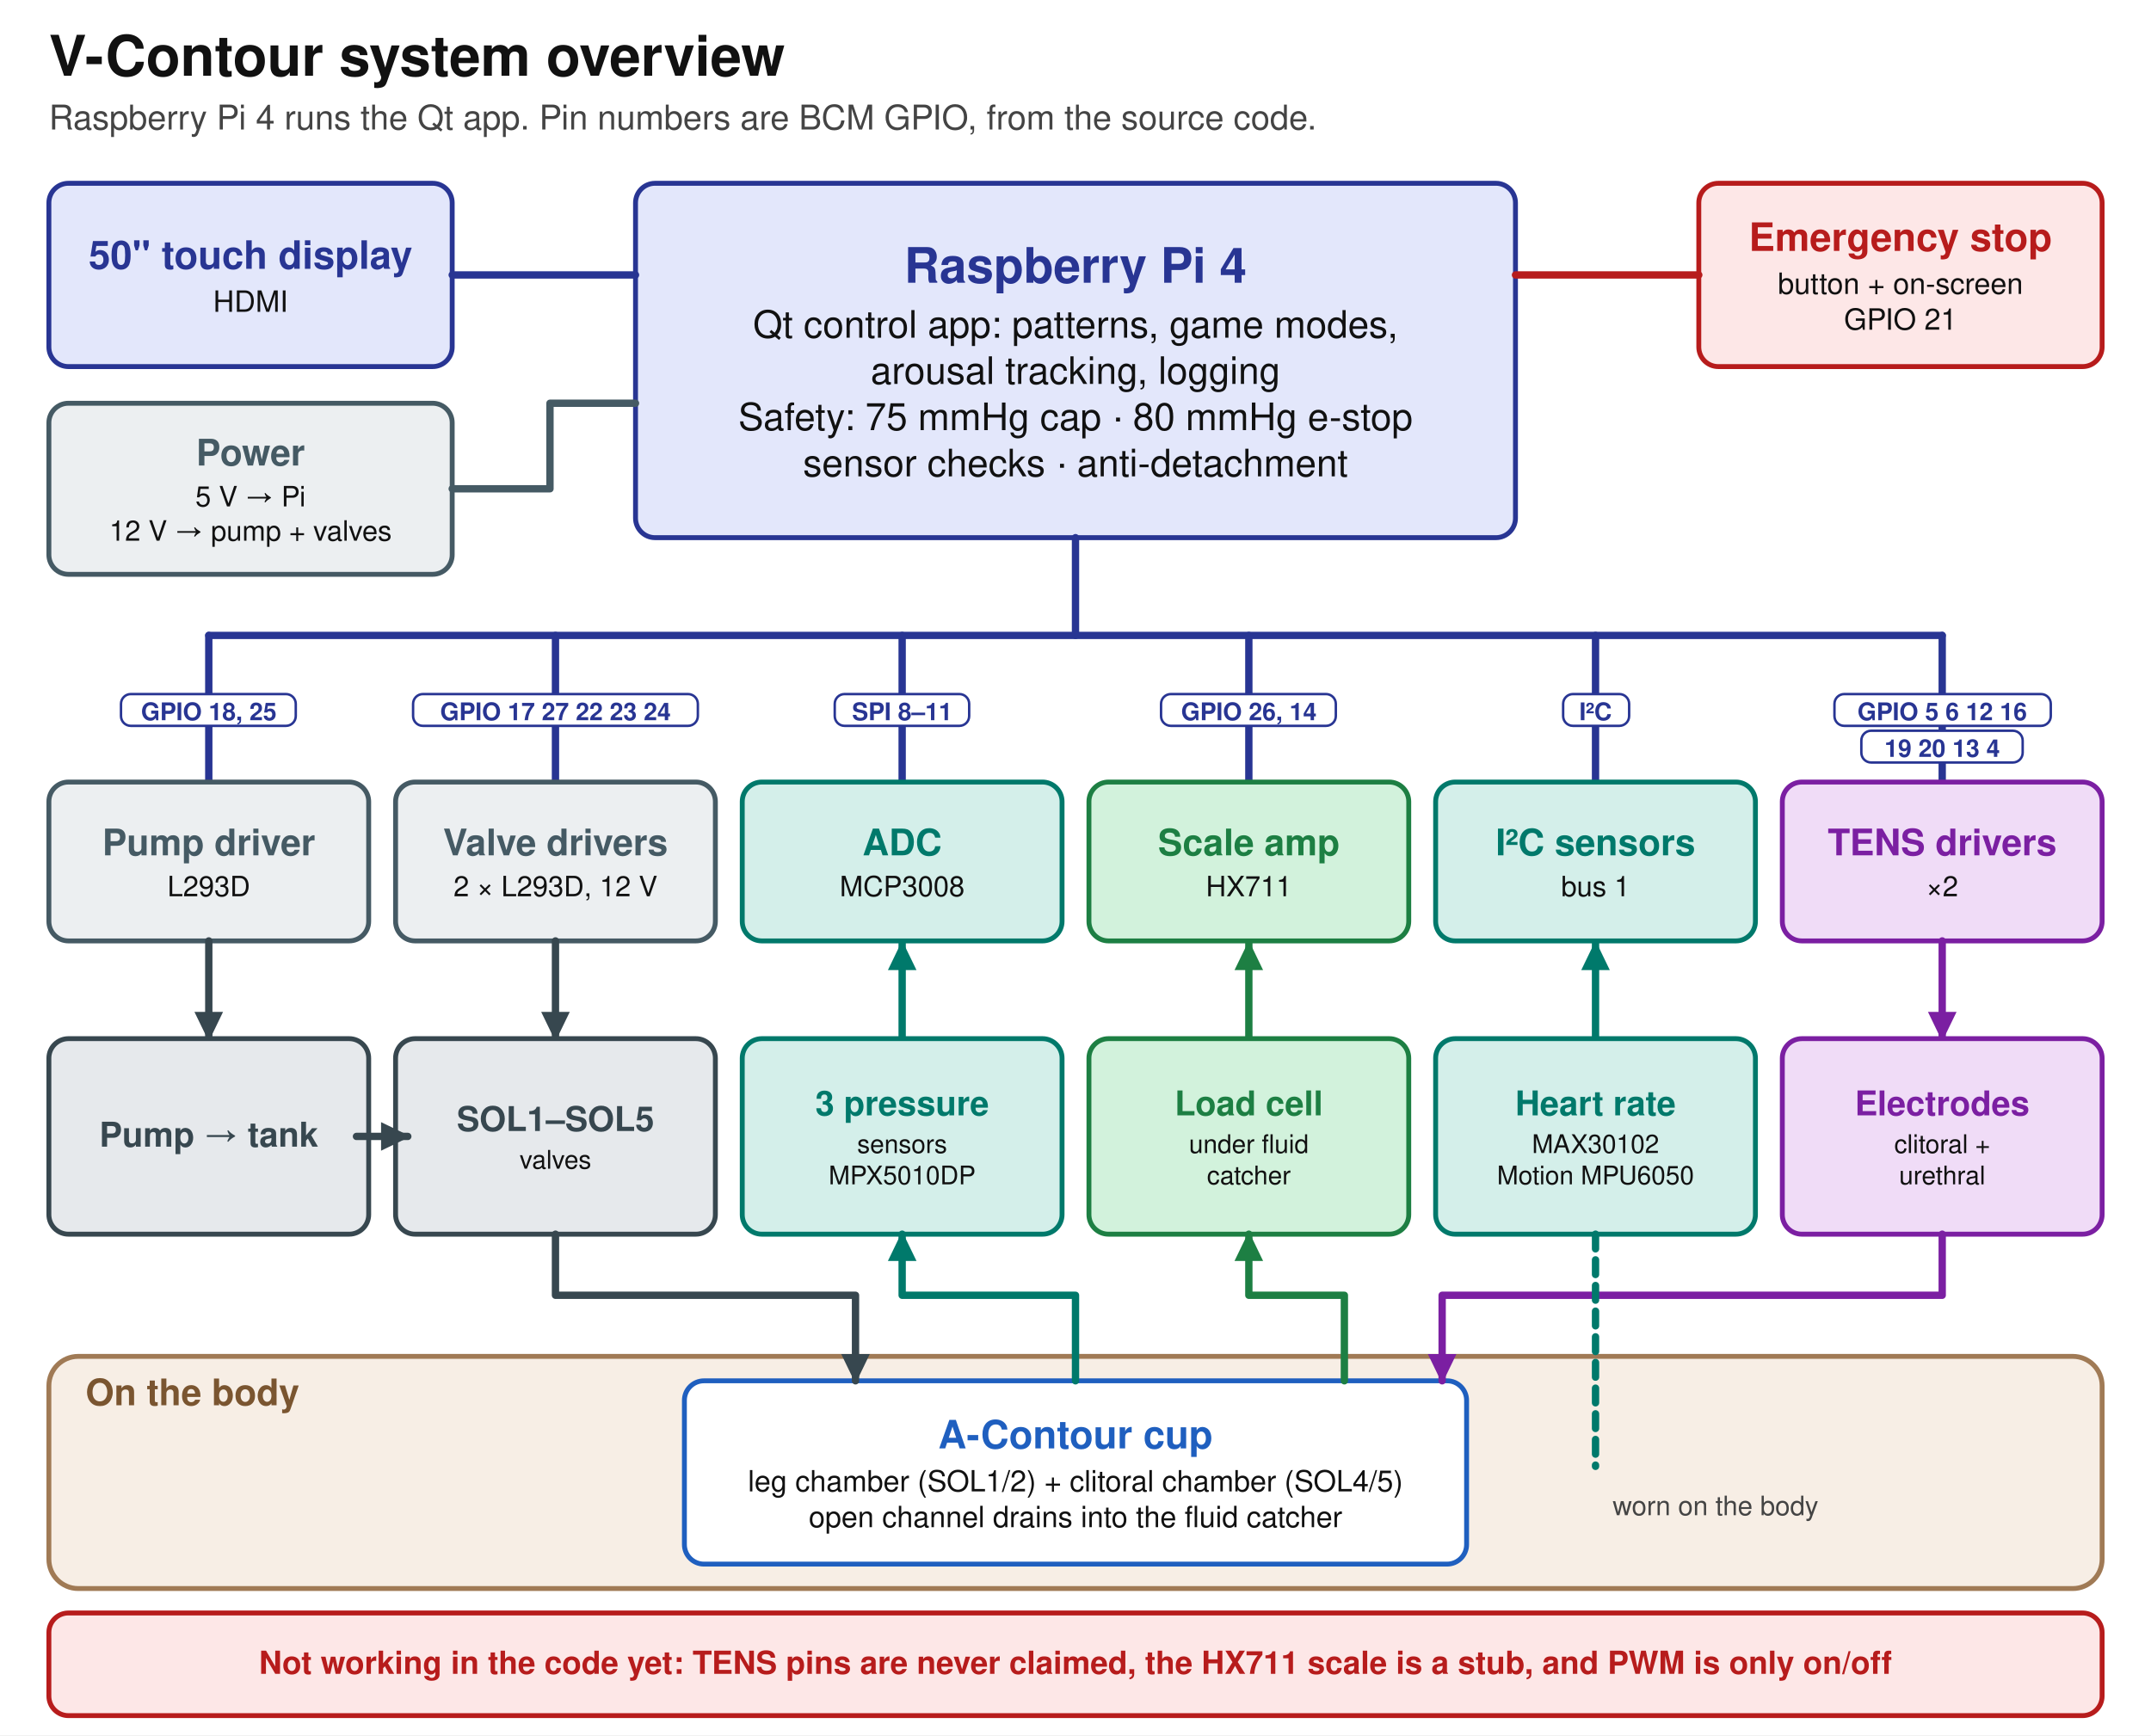
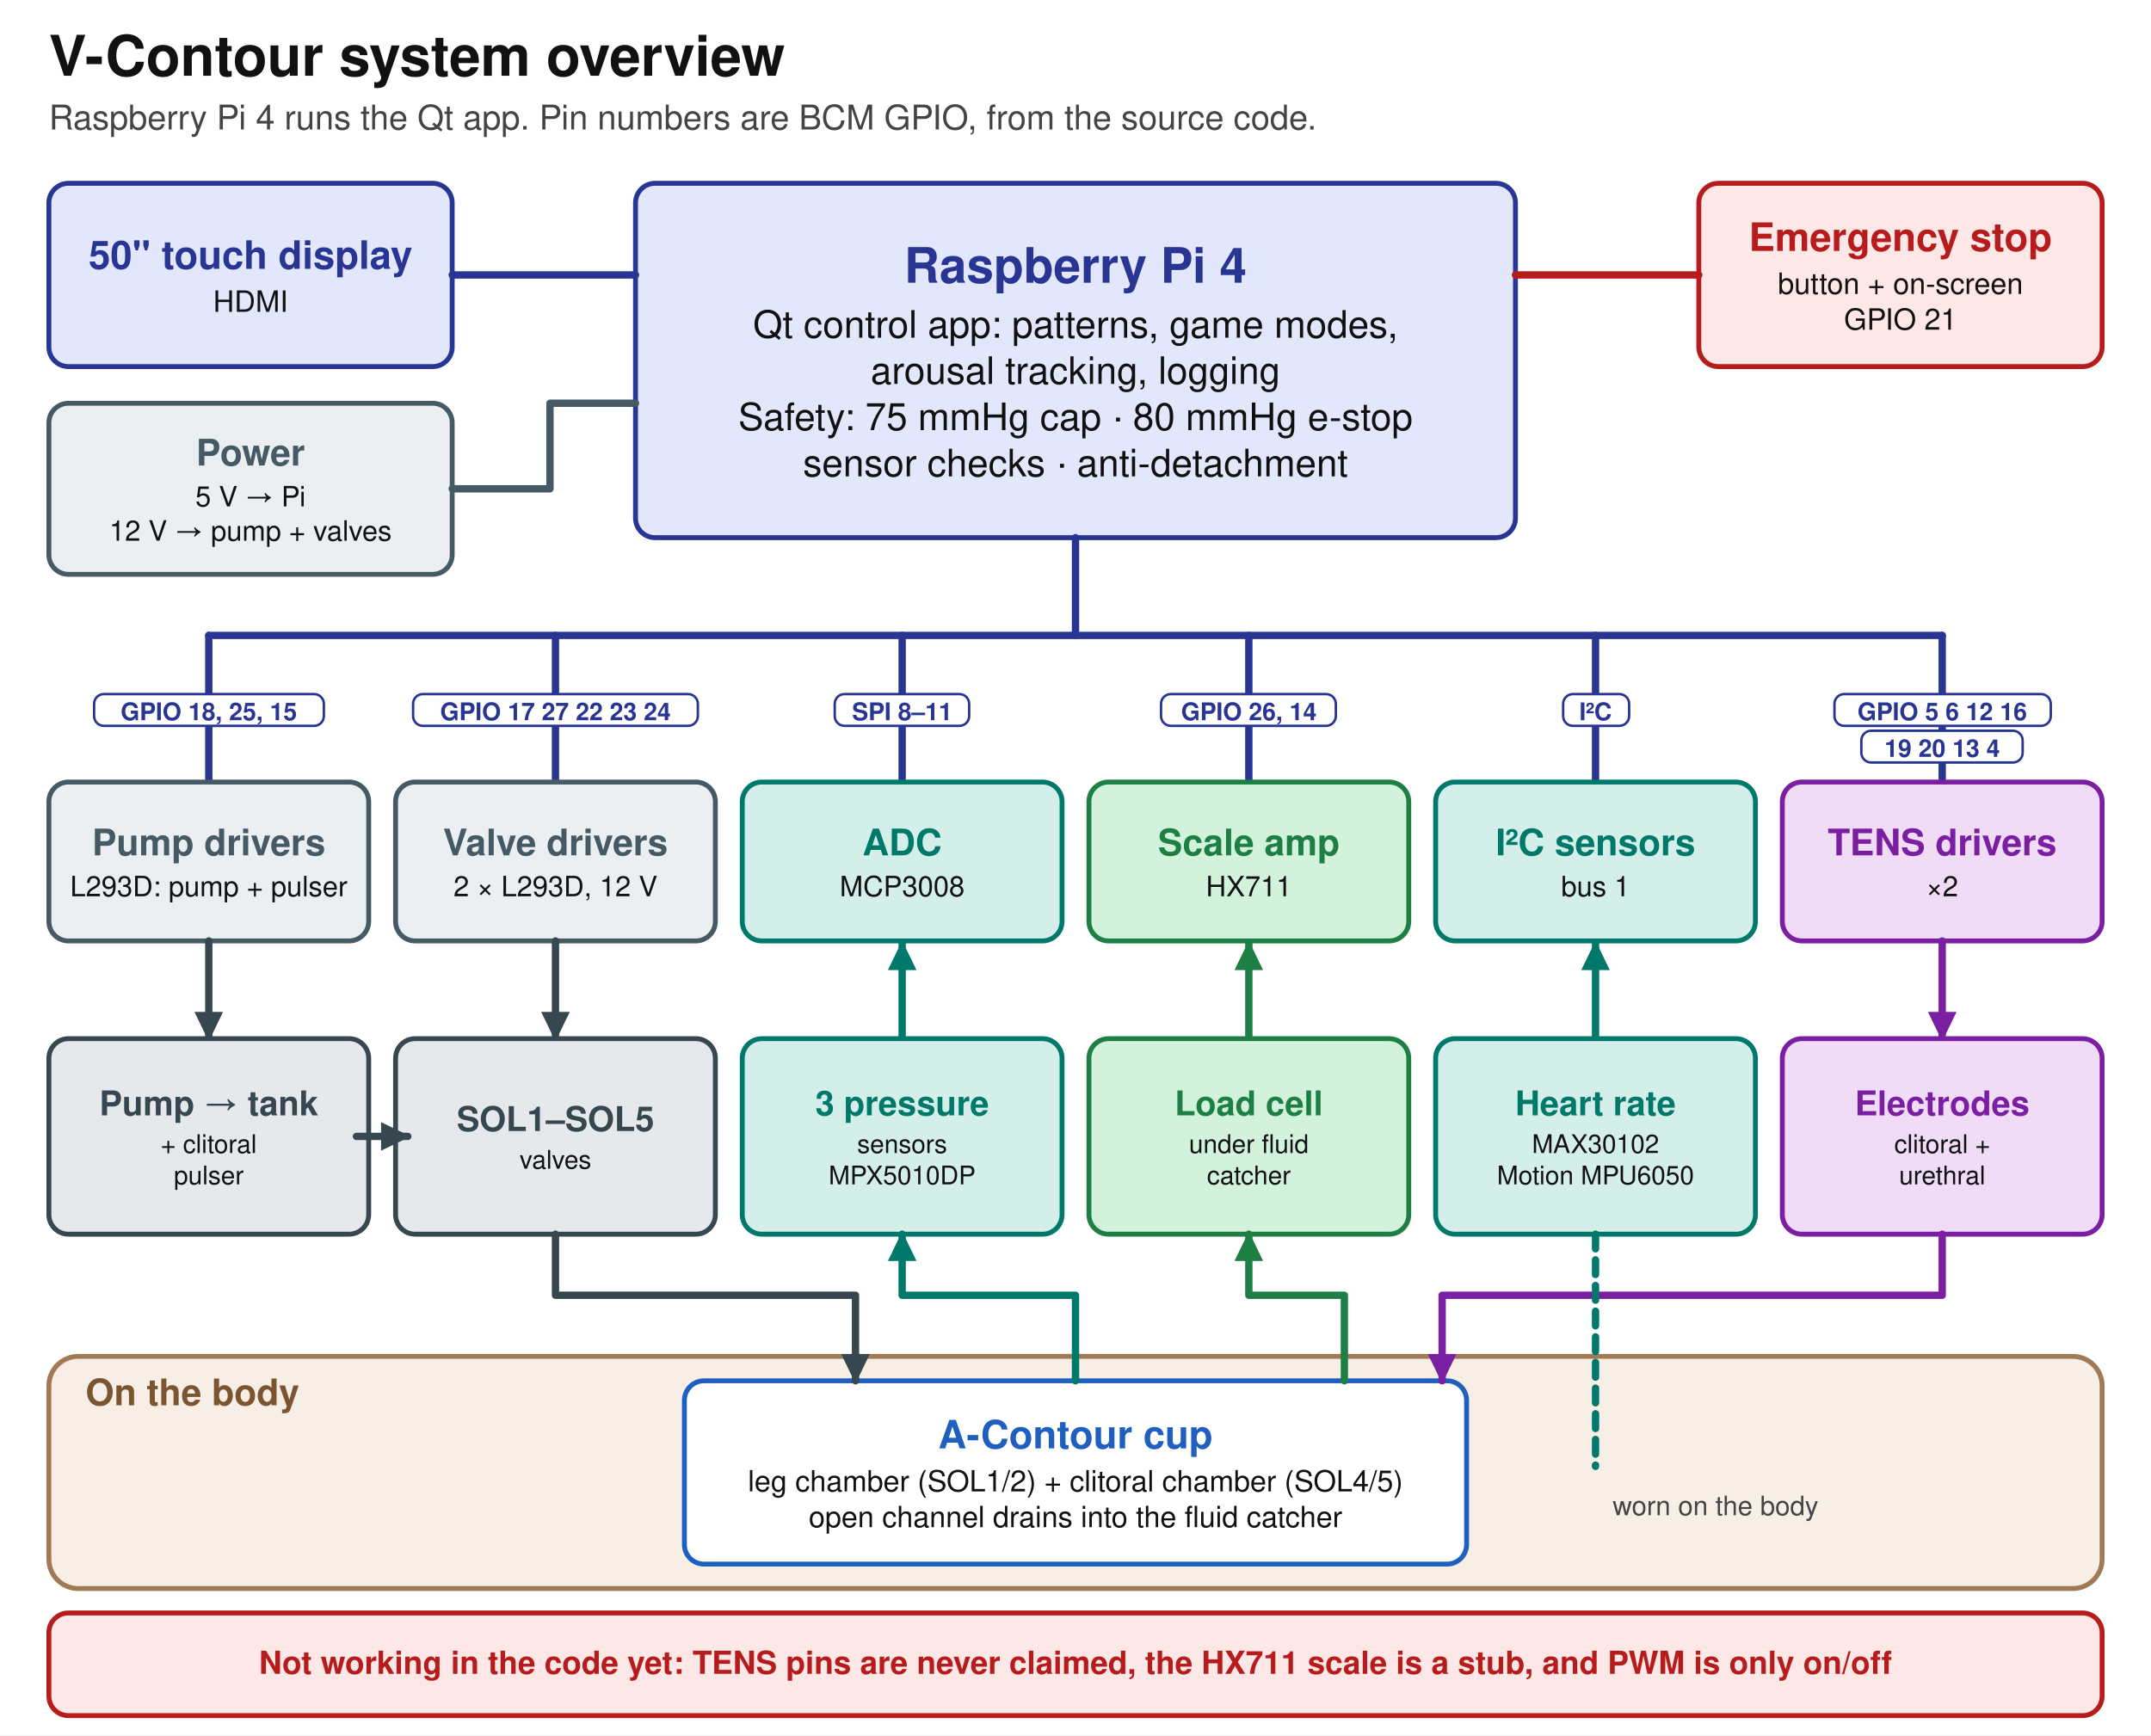
<svg xmlns="http://www.w3.org/2000/svg" viewBox="0 0 1760 1420" width="1760" height="1420">
  <rect width="100%" height="100%" fill="#ffffff" />
  <text x="40" y="62" font-family="Helvetica, Arial, sans-serif" font-size="46" fill="#111111" text-anchor="start" font-weight="bold">V-Contour system overview</text>
  <text x="40" y="106" font-family="Helvetica, Arial, sans-serif" font-size="28" fill="#444444" text-anchor="start" font-weight="normal">Raspberry Pi 4 runs the Qt app. Pin numbers are BCM GPIO, from the source code.</text>
  <rect x="40" y="150" width="330" height="150" rx="16" fill="#e3e7fb" stroke="#283593" stroke-width="4" />
  <text x="205.0" y="219.96" font-family="Helvetica, Arial, sans-serif" font-size="32" fill="#283593" text-anchor="middle" font-weight="bold">50" touch display</text>
  <text x="205.0" y="255.16" font-family="Helvetica, Arial, sans-serif" font-size="24" fill="#111111" text-anchor="middle" font-weight="normal">HDMI</text>
  <rect x="40" y="330" width="330" height="140" rx="16" fill="#eceff1" stroke="#455a64" stroke-width="4" />
  <text x="205.0" y="380.94" font-family="Helvetica, Arial, sans-serif" font-size="30" fill="#455a64" text-anchor="middle" font-weight="bold">Power</text>
  <text x="205.0" y="414.44" font-family="Helvetica, Arial, sans-serif" font-size="23" fill="#111111" text-anchor="middle" font-weight="normal">5 V → Pi</text>
  <text x="205.0" y="442.5" font-family="Helvetica, Arial, sans-serif" font-size="23" fill="#111111" text-anchor="middle" font-weight="normal">12 V → pump + valves</text>
  <rect x="520" y="150" width="720" height="290" rx="16" fill="#e3e7fb" stroke="#283593" stroke-width="4" />
  <text x="880.0" y="231.36" font-family="Helvetica, Arial, sans-serif" font-size="40" fill="#283593" text-anchor="middle" font-weight="bold">Raspberry Pi 4</text>
  <text x="880.0" y="276.36" font-family="Helvetica, Arial, sans-serif" font-size="31" fill="#111111" text-anchor="middle" font-weight="normal">Qt control app: patterns, game modes,</text>
  <text x="880.0" y="314.18" font-family="Helvetica, Arial, sans-serif" font-size="31" fill="#111111" text-anchor="middle" font-weight="normal">arousal tracking, logging</text>
  <text x="880.0" y="352.0" font-family="Helvetica, Arial, sans-serif" font-size="31" fill="#111111" text-anchor="middle" font-weight="normal">Safety: 75 mmHg cap · 80 mmHg e-stop</text>
  <text x="880.0" y="389.82" font-family="Helvetica, Arial, sans-serif" font-size="31" fill="#111111" text-anchor="middle" font-weight="normal">sensor checks · anti-detachment</text>
  <rect x="1390" y="150" width="330" height="150" rx="16" fill="#fde7e7" stroke="#b71c1c" stroke-width="4" />
  <text x="1555.0" y="205.32" font-family="Helvetica, Arial, sans-serif" font-size="32" fill="#b71c1c" text-anchor="middle" font-weight="bold">Emergency stop</text>
  <text x="1555.0" y="240.52" font-family="Helvetica, Arial, sans-serif" font-size="24" fill="#111111" text-anchor="middle" font-weight="normal">button + on-screen</text>
  <text x="1555.0" y="269.8" font-family="Helvetica, Arial, sans-serif" font-size="24" fill="#111111" text-anchor="middle" font-weight="normal">GPIO 21</text>
  <path d="M370,225 L520,225" fill="none" stroke="#283593" stroke-width="6" stroke-linejoin="round" stroke-linecap="round" />
  <path d="M370,400 L450,400 L450,330 L520,330" fill="none" stroke="#455a64" stroke-width="6" stroke-linejoin="round" stroke-linecap="round" />
  <path d="M1240,225 L1390,225" fill="none" stroke="#b71c1c" stroke-width="6" stroke-linejoin="round" stroke-linecap="round" />
  <path d="M880,440 L880,520" fill="none" stroke="#283593" stroke-width="6" stroke-linejoin="round" stroke-linecap="round" />
  <path d="M170.833,520 L1589.167,520" fill="none" stroke="#283593" stroke-width="6" stroke-linejoin="round" stroke-linecap="round" />
  <path d="M170.833,520 L170.833,640" fill="none" stroke="#283593" stroke-width="6" stroke-linejoin="round" stroke-linecap="round" />
-   <rect x="99" y="568" width="143" height="26" rx="8" fill="#fff" stroke="#283593" stroke-width="2" />
-   <text x="170.833" y="589.4" font-family="Helvetica, Arial, sans-serif" font-size="20" fill="#283593" text-anchor="middle" font-weight="bold">GPIO 18, 25</text>
+   <rect x="77" y="568" width="188" height="26" rx="8" fill="#fff" stroke="#283593" stroke-width="2" />
+   <text x="170.833" y="589.4" font-family="Helvetica, Arial, sans-serif" font-size="20" fill="#283593" text-anchor="middle" font-weight="bold">GPIO 18, 25, 15</text>
  <rect x="40.0" y="640" width="261.667" height="130" rx="16" fill="#eceff1" stroke="#455a64" stroke-width="4" />
-   <text x="170.833" y="699.97" font-family="Helvetica, Arial, sans-serif" font-size="30" fill="#455a64" text-anchor="middle" font-weight="bold">Pump driver</text>
-   <text x="170.833" y="733.47" font-family="Helvetica, Arial, sans-serif" font-size="23" fill="#111111" text-anchor="middle" font-weight="normal">L293D</text>
+   <text x="170.833" y="699.97" font-family="Helvetica, Arial, sans-serif" font-size="30" fill="#455a64" text-anchor="middle" font-weight="bold">Pump drivers</text>
+   <text x="170.833" y="733.47" font-family="Helvetica, Arial, sans-serif" font-size="23" fill="#111111" text-anchor="middle" font-weight="normal">L293D: pump + pulser</text>
  <path d="M454.5,520 L454.5,640" fill="none" stroke="#283593" stroke-width="6" stroke-linejoin="round" stroke-linecap="round" />
  <rect x="338" y="568" width="233" height="26" rx="8" fill="#fff" stroke="#283593" stroke-width="2" />
  <text x="454.5" y="589.4" font-family="Helvetica, Arial, sans-serif" font-size="20" fill="#283593" text-anchor="middle" font-weight="bold">GPIO 17 27 22 23 24</text>
  <rect x="323.667" y="640" width="261.667" height="130" rx="16" fill="#eceff1" stroke="#455a64" stroke-width="4" />
  <text x="454.5" y="699.97" font-family="Helvetica, Arial, sans-serif" font-size="30" fill="#455a64" text-anchor="middle" font-weight="bold">Valve drivers</text>
  <text x="454.5" y="733.47" font-family="Helvetica, Arial, sans-serif" font-size="23" fill="#111111" text-anchor="middle" font-weight="normal">2 × L293D, 12 V</text>
  <path d="M738.167,520 L738.167,640" fill="none" stroke="#283593" stroke-width="6" stroke-linejoin="round" stroke-linecap="round" />
  <rect x="683" y="568" width="110" height="26" rx="8" fill="#fff" stroke="#283593" stroke-width="2" />
  <text x="738.167" y="589.4" font-family="Helvetica, Arial, sans-serif" font-size="20" fill="#283593" text-anchor="middle" font-weight="bold">SPI 8–11</text>
  <rect x="607.333" y="640" width="261.667" height="130" rx="16" fill="#d4efea" stroke="#00796b" stroke-width="4" />
  <text x="738.167" y="699.97" font-family="Helvetica, Arial, sans-serif" font-size="30" fill="#00796b" text-anchor="middle" font-weight="bold">ADC</text>
  <text x="738.167" y="733.47" font-family="Helvetica, Arial, sans-serif" font-size="23" fill="#111111" text-anchor="middle" font-weight="normal">MCP3008</text>
  <path d="M1021.833,520 L1021.833,640" fill="none" stroke="#283593" stroke-width="6" stroke-linejoin="round" stroke-linecap="round" />
  <rect x="950" y="568" width="143" height="26" rx="8" fill="#fff" stroke="#283593" stroke-width="2" />
  <text x="1021.833" y="589.4" font-family="Helvetica, Arial, sans-serif" font-size="20" fill="#283593" text-anchor="middle" font-weight="bold">GPIO 26, 14</text>
  <rect x="891.0" y="640" width="261.667" height="130" rx="16" fill="#d2f2dc" stroke="#1d7f43" stroke-width="4" />
  <text x="1021.833" y="699.97" font-family="Helvetica, Arial, sans-serif" font-size="30" fill="#1d7f43" text-anchor="middle" font-weight="bold">Scale amp</text>
  <text x="1021.833" y="733.47" font-family="Helvetica, Arial, sans-serif" font-size="23" fill="#111111" text-anchor="middle" font-weight="normal">HX711</text>
  <path d="M1305.5,520 L1305.5,640" fill="none" stroke="#283593" stroke-width="6" stroke-linejoin="round" stroke-linecap="round" />
  <rect x="1279" y="568" width="54" height="26" rx="8" fill="#fff" stroke="#283593" stroke-width="2" />
  <text x="1305.5" y="589.4" font-family="Helvetica, Arial, sans-serif" font-size="20" fill="#283593" text-anchor="middle" font-weight="bold">I²C</text>
  <rect x="1174.667" y="640" width="261.667" height="130" rx="16" fill="#d4efea" stroke="#00796b" stroke-width="4" />
  <text x="1305.5" y="699.97" font-family="Helvetica, Arial, sans-serif" font-size="30" fill="#00796b" text-anchor="middle" font-weight="bold">I²C sensors</text>
  <text x="1305.5" y="733.47" font-family="Helvetica, Arial, sans-serif" font-size="23" fill="#111111" text-anchor="middle" font-weight="normal">bus 1</text>
  <path d="M1589.167,520 L1589.167,640" fill="none" stroke="#283593" stroke-width="6" stroke-linejoin="round" stroke-linecap="round" />
  <rect x="1501" y="568" width="177" height="26" rx="8" fill="#fff" stroke="#283593" stroke-width="2" />
  <text x="1589.167" y="589.4" font-family="Helvetica, Arial, sans-serif" font-size="20" fill="#283593" text-anchor="middle" font-weight="bold">GPIO 5 6 12 16</text>
  <rect x="1458.333" y="640" width="261.667" height="130" rx="16" fill="#f0dcf7" stroke="#7b1fa2" stroke-width="4" />
  <text x="1589.167" y="699.97" font-family="Helvetica, Arial, sans-serif" font-size="30" fill="#7b1fa2" text-anchor="middle" font-weight="bold">TENS drivers</text>
  <text x="1589.167" y="733.47" font-family="Helvetica, Arial, sans-serif" font-size="23" fill="#111111" text-anchor="middle" font-weight="normal">×2</text>
  <rect x="1523" y="598" width="132" height="26" rx="8" fill="#fff" stroke="#283593" stroke-width="2" />
  <text x="1589.167" y="619.4" font-family="Helvetica, Arial, sans-serif" font-size="20" fill="#283593" text-anchor="middle" font-weight="bold">19 20 13 4</text>
  <path d="M170.833,770 L170.833,850" fill="none" stroke="#37474f" stroke-width="6" stroke-linejoin="round" stroke-linecap="round" />
  <path d="M160.7,829.1 L170.833,850 L180.9,829.1 Z" fill="#37474f" stroke="#37474f" stroke-width="2" />
  <rect x="40.0" y="850" width="261.667" height="160" rx="16" fill="#e6e9ec" stroke="#37474f" stroke-width="4" />
-   <text x="170.833" y="938.4" font-family="Helvetica, Arial, sans-serif" font-size="28" fill="#37474f" text-anchor="middle" font-weight="bold">Pump → tank</text>
+   <text x="170.833" y="912.78" font-family="Helvetica, Arial, sans-serif" font-size="28" fill="#37474f" text-anchor="middle" font-weight="bold">Pump → tank</text>
+   <text x="170.833" y="943.58" font-family="Helvetica, Arial, sans-serif" font-size="21" fill="#111111" text-anchor="middle" font-weight="normal">+ clitoral</text>
+   <text x="170.833" y="969.2" font-family="Helvetica, Arial, sans-serif" font-size="21" fill="#111111" text-anchor="middle" font-weight="normal">pulser</text>
  <path d="M454.5,770 L454.5,850" fill="none" stroke="#37474f" stroke-width="6" stroke-linejoin="round" stroke-linecap="round" />
  <path d="M444.4,829.1 L454.5,850 L464.6,829.1 Z" fill="#37474f" stroke="#37474f" stroke-width="2" />
  <rect x="323.667" y="850" width="261.667" height="160" rx="16" fill="#e6e9ec" stroke="#37474f" stroke-width="4" />
  <text x="454.5" y="925.59" font-family="Helvetica, Arial, sans-serif" font-size="28" fill="#37474f" text-anchor="middle" font-weight="bold">SOL1–SOL5</text>
  <text x="454.5" y="956.39" font-family="Helvetica, Arial, sans-serif" font-size="21" fill="#111111" text-anchor="middle" font-weight="normal">valves</text>
  <path d="M738.167,850 L738.167,772" fill="none" stroke="#00796b" stroke-width="6" stroke-linejoin="round" stroke-linecap="round" />
  <path d="M748.3,792.9 L738.167,772 L728.1,792.9 Z" fill="#00796b" stroke="#00796b" stroke-width="2" />
  <rect x="607.333" y="850" width="261.667" height="160" rx="16" fill="#d4efea" stroke="#00796b" stroke-width="4" />
  <text x="738.167" y="912.78" font-family="Helvetica, Arial, sans-serif" font-size="28" fill="#00796b" text-anchor="middle" font-weight="bold">3 pressure</text>
  <text x="738.167" y="943.58" font-family="Helvetica, Arial, sans-serif" font-size="21" fill="#111111" text-anchor="middle" font-weight="normal">sensors</text>
  <text x="738.167" y="969.2" font-family="Helvetica, Arial, sans-serif" font-size="21" fill="#111111" text-anchor="middle" font-weight="normal">MPX5010DP</text>
  <path d="M1021.833,850 L1021.833,772" fill="none" stroke="#1d7f43" stroke-width="6" stroke-linejoin="round" stroke-linecap="round" />
  <path d="M1031.9,792.9 L1021.833,772 L1011.7,792.9 Z" fill="#1d7f43" stroke="#1d7f43" stroke-width="2" />
  <rect x="891.0" y="850" width="261.667" height="160" rx="16" fill="#d2f2dc" stroke="#1d7f43" stroke-width="4" />
  <text x="1021.833" y="912.78" font-family="Helvetica, Arial, sans-serif" font-size="28" fill="#1d7f43" text-anchor="middle" font-weight="bold">Load cell</text>
  <text x="1021.833" y="943.58" font-family="Helvetica, Arial, sans-serif" font-size="21" fill="#111111" text-anchor="middle" font-weight="normal">under fluid</text>
  <text x="1021.833" y="969.2" font-family="Helvetica, Arial, sans-serif" font-size="21" fill="#111111" text-anchor="middle" font-weight="normal">catcher</text>
  <path d="M1305.5,850 L1305.5,772" fill="none" stroke="#00796b" stroke-width="6" stroke-linejoin="round" stroke-linecap="round" />
  <path d="M1315.6,792.9 L1305.5,772 L1295.4,792.9 Z" fill="#00796b" stroke="#00796b" stroke-width="2" />
  <rect x="1174.667" y="850" width="261.667" height="160" rx="16" fill="#d4efea" stroke="#00796b" stroke-width="4" />
  <text x="1305.5" y="912.78" font-family="Helvetica, Arial, sans-serif" font-size="28" fill="#00796b" text-anchor="middle" font-weight="bold">Heart rate</text>
  <text x="1305.5" y="943.58" font-family="Helvetica, Arial, sans-serif" font-size="21" fill="#111111" text-anchor="middle" font-weight="normal">MAX30102</text>
  <text x="1305.5" y="969.2" font-family="Helvetica, Arial, sans-serif" font-size="21" fill="#111111" text-anchor="middle" font-weight="normal">Motion MPU6050</text>
  <path d="M1589.167,770 L1589.167,850" fill="none" stroke="#7b1fa2" stroke-width="6" stroke-linejoin="round" stroke-linecap="round" />
  <path d="M1579.1,829.1 L1589.167,850 L1599.3,829.1 Z" fill="#7b1fa2" stroke="#7b1fa2" stroke-width="2" />
  <rect x="1458.333" y="850" width="261.667" height="160" rx="16" fill="#f0dcf7" stroke="#7b1fa2" stroke-width="4" />
  <text x="1589.167" y="912.78" font-family="Helvetica, Arial, sans-serif" font-size="28" fill="#7b1fa2" text-anchor="middle" font-weight="bold">Electrodes</text>
  <text x="1589.167" y="943.58" font-family="Helvetica, Arial, sans-serif" font-size="21" fill="#111111" text-anchor="middle" font-weight="normal">clitoral +</text>
  <text x="1589.167" y="969.2" font-family="Helvetica, Arial, sans-serif" font-size="21" fill="#111111" text-anchor="middle" font-weight="normal">urethral</text>
  <rect x="40" y="1110" width="1680" height="190" rx="24" fill="#e9cfb4" fill-opacity="0.35" stroke="#a07a55" stroke-width="4" />
  <text x="70" y="1150" font-family="Helvetica, Arial, sans-serif" font-size="30" fill="#7a5530" text-anchor="start" font-weight="bold">On the body</text>
  <rect x="560" y="1130" width="640" height="150" rx="16" fill="#ffffff" stroke="#1f5fbf" stroke-width="4" />
  <text x="880.0" y="1185.32" font-family="Helvetica, Arial, sans-serif" font-size="32" fill="#1f5fbf" text-anchor="middle" font-weight="bold">A-Contour cup</text>
  <text x="880.0" y="1220.52" font-family="Helvetica, Arial, sans-serif" font-size="24" fill="#111111" text-anchor="middle" font-weight="normal">leg chamber (SOL1/2) + clitoral chamber (SOL4/5)</text>
  <text x="880.0" y="1249.8" font-family="Helvetica, Arial, sans-serif" font-size="24" fill="#111111" text-anchor="middle" font-weight="normal">open channel drains into the fluid catcher</text>
  <path d="M454.5,1010 L454.5,1060 L700,1060 L700,1130" fill="none" stroke="#37474f" stroke-width="6" stroke-linejoin="round" stroke-linecap="round" />
  <path d="M689.9,1109.1 L700,1130 L710.1,1109.1 Z" fill="#37474f" stroke="#37474f" stroke-width="2" />
  <path d="M291.667,930 L333.667,930" fill="none" stroke="#37474f" stroke-width="6" stroke-linejoin="round" stroke-linecap="round" />
  <path d="M312.8,940.1 L333.667,930 L312.8,919.9 Z" fill="#37474f" stroke="#37474f" stroke-width="2" />
  <path d="M880,1130 L880,1060 L738.167,1060 L738.167,1010" fill="none" stroke="#00796b" stroke-width="6" stroke-linejoin="round" stroke-linecap="round" />
  <path d="M748.3,1030.9 L738.167,1010 L728.1,1030.9 Z" fill="#00796b" stroke="#00796b" stroke-width="2" />
  <path d="M1100,1130 L1100,1060 L1021.833,1060 L1021.833,1010" fill="none" stroke="#1d7f43" stroke-width="6" stroke-linejoin="round" stroke-linecap="round" />
  <path d="M1031.9,1030.9 L1021.833,1010 L1011.7,1030.9 Z" fill="#1d7f43" stroke="#1d7f43" stroke-width="2" />
  <path d="M1589.167,1010 L1589.167,1060 L1180,1060 L1180,1130" fill="none" stroke="#7b1fa2" stroke-width="6" stroke-linejoin="round" stroke-linecap="round" />
  <path d="M1169.9,1109.1 L1180,1130 L1190.1,1109.1 Z" fill="#7b1fa2" stroke="#7b1fa2" stroke-width="2" />
  <path d="M1305.5,1010 L1305.5,1200" fill="none" stroke="#00796b" stroke-width="6" stroke-linejoin="round" stroke-linecap="round" stroke-dasharray="12 9" />
  <text x="1319.5" y="1240" font-family="Helvetica, Arial, sans-serif" font-size="22" fill="#444444" text-anchor="start" font-weight="normal">worn on the body</text>
  <rect x="40" y="1320" width="1680" height="84" rx="16" fill="#fde7e7" stroke="#b71c1c" stroke-width="4" />
  <text x="880.0" y="1369.8" font-family="Helvetica, Arial, sans-serif" font-size="26" fill="#b71c1c" text-anchor="middle" font-weight="bold">Not working in the code yet: TENS pins are never claimed, the HX711 scale is a stub, and PWM is only on/off</text>
</svg>
